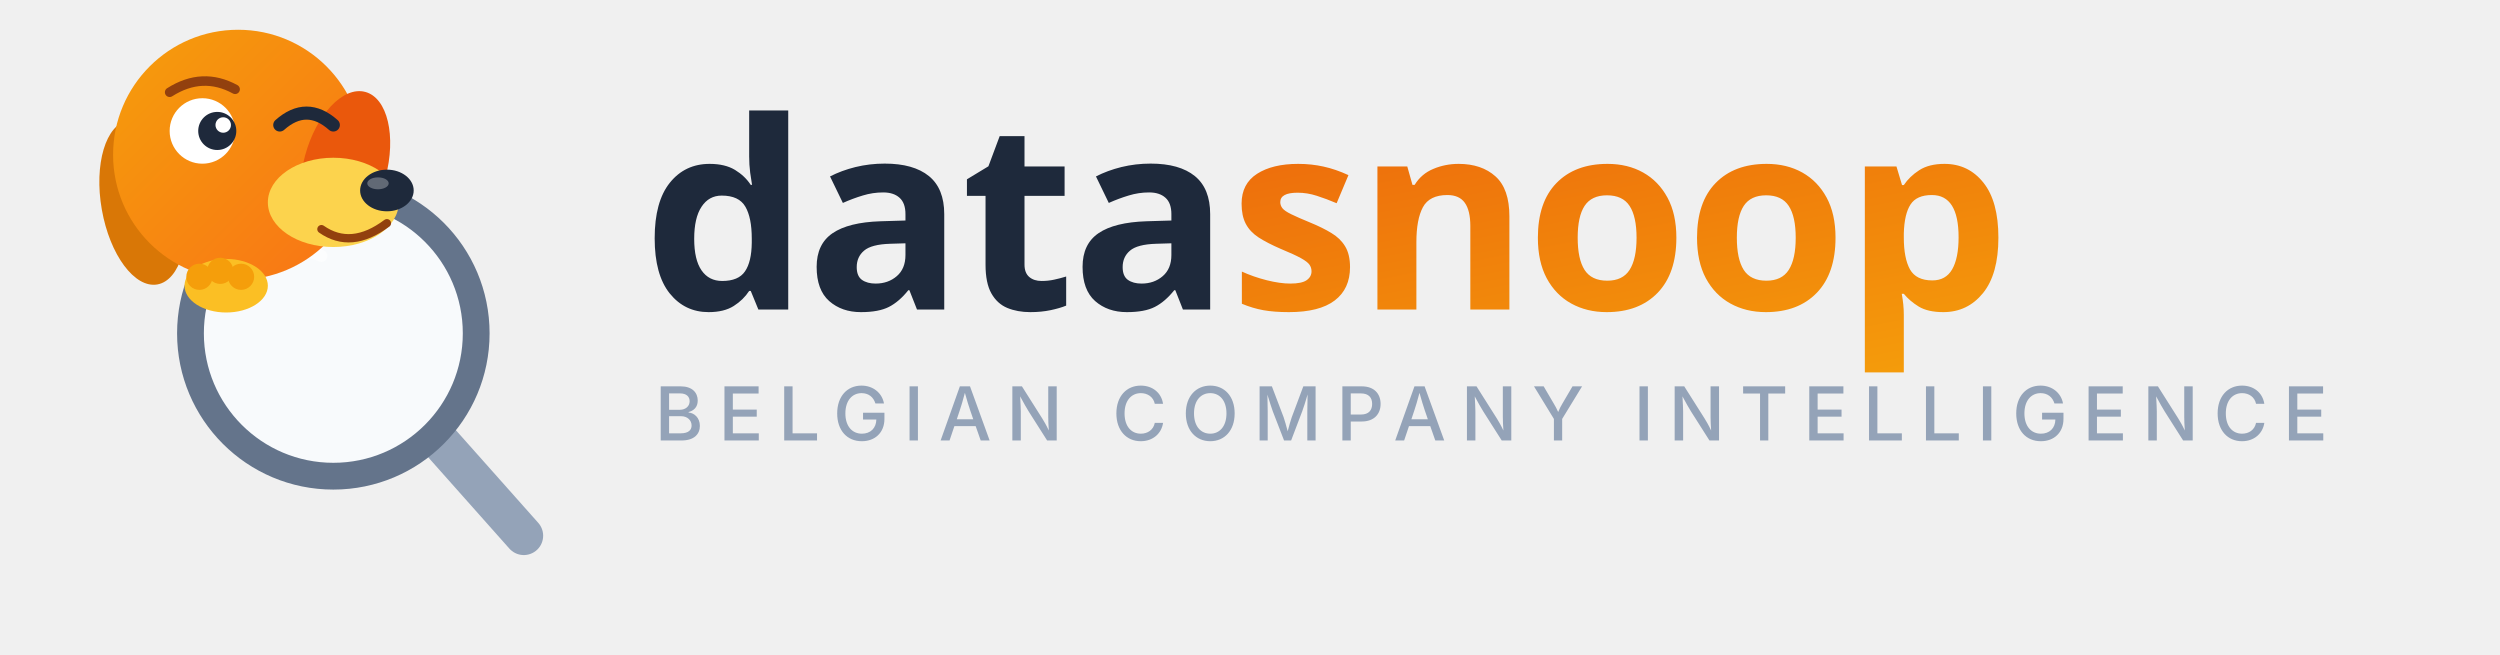
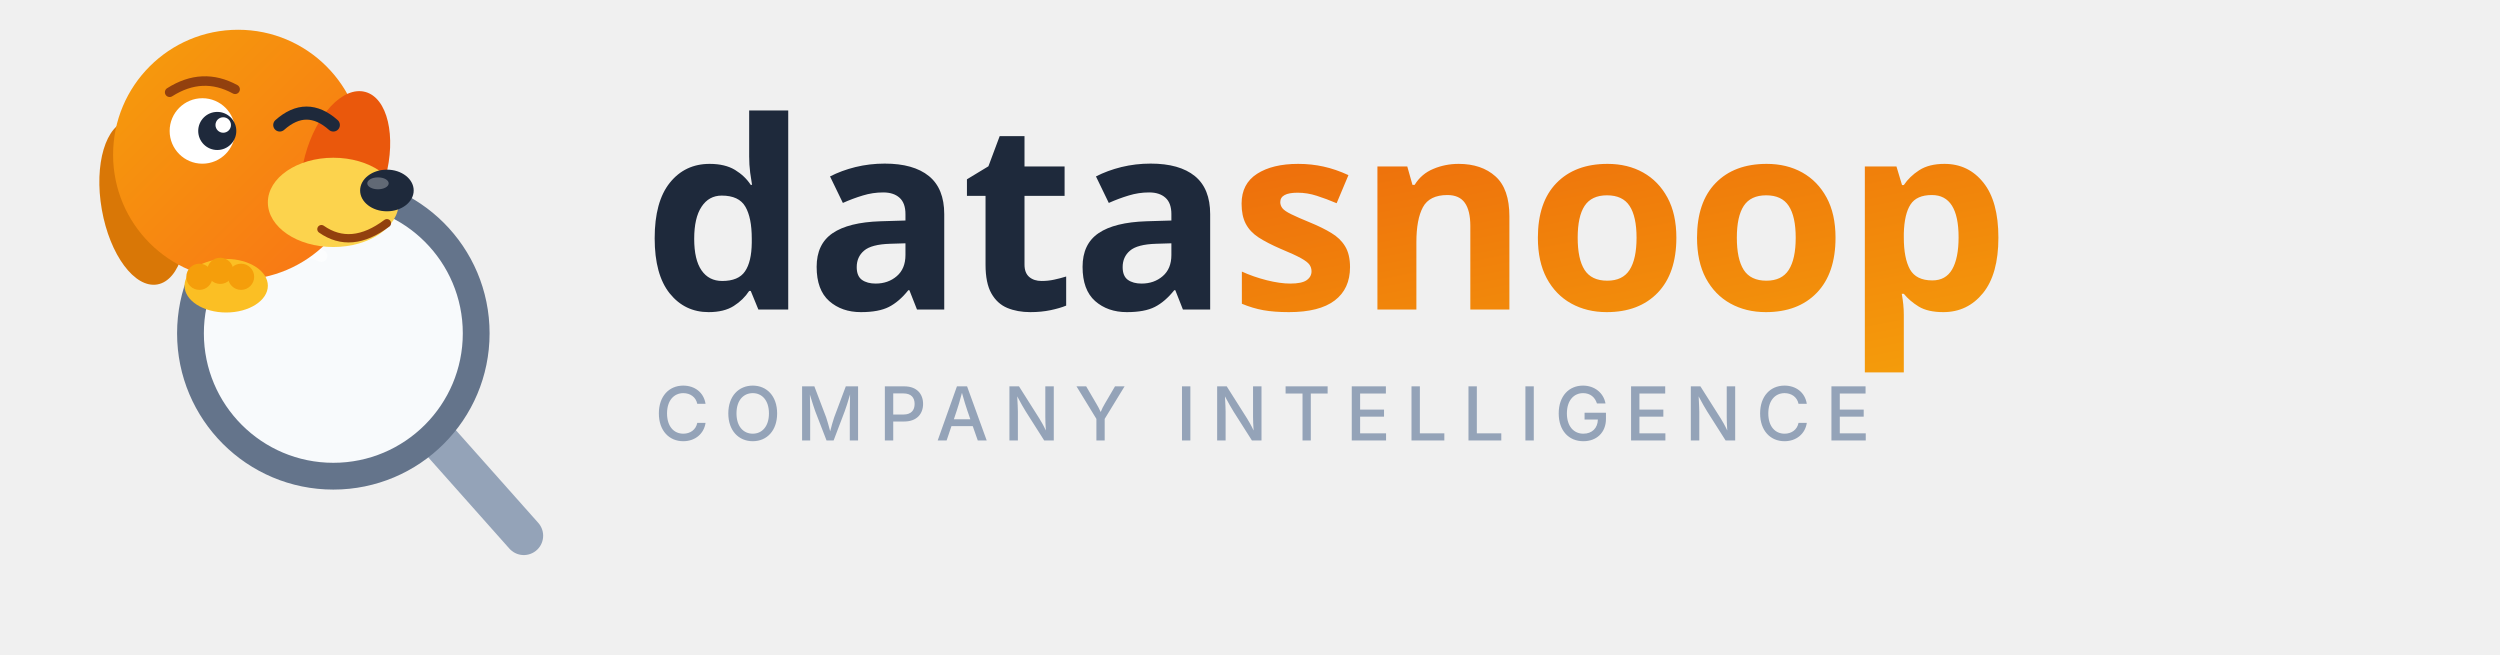
<svg xmlns="http://www.w3.org/2000/svg" viewBox="0 0 420 110" width="420" height="110">
  <defs>
    <linearGradient id="g1a" x1="0%" y1="0%" x2="100%" y2="100%">
      <stop offset="0%" stop-color="#f59e0b" />
      <stop offset="100%" stop-color="#f97316" />
    </linearGradient>
    <linearGradient id="g1b" x1="0%" y1="0%" x2="100%" y2="100%">
      <stop offset="0%" stop-color="#ea580c" />
      <stop offset="100%" stop-color="#f59e0b" />
    </linearGradient>
  </defs>
  <line x1="72" y1="72" x2="88" y2="90" stroke="#94a3b8" stroke-width="6.5" stroke-linecap="round" />
  <circle cx="56" cy="56" r="24" fill="#f8fafc" stroke="#64748b" stroke-width="4.5" />
  <path d="M43 46 Q47 40 54 43" fill="none" stroke="white" stroke-width="2" stroke-linecap="round" opacity="0.6" />
  <ellipse cx="24" cy="34" rx="7" ry="14" fill="#d97706" transform="rotate(-10 24 34)" />
  <circle cx="40" cy="26" r="21" fill="url(#g1a)" />
  <ellipse cx="58" cy="28" rx="7" ry="13" fill="#ea580c" transform="rotate(15 58 28)" />
  <ellipse cx="56" cy="34" rx="11" ry="7.5" fill="#fcd34d" />
  <ellipse cx="65" cy="32" rx="4.5" ry="3.5" fill="#1e293b" />
  <ellipse cx="63.5" cy="30.8" rx="1.8" ry="1" fill="#fff" opacity="0.3" />
  <circle cx="34" cy="22" r="5.5" fill="white" />
  <circle cx="36.5" cy="22" r="3.2" fill="#1e293b" />
  <circle cx="37.5" cy="21" r="1.3" fill="white" />
  <path d="M47 21 Q51.5 17 56 21" fill="none" stroke="#1e293b" stroke-width="2.2" stroke-linecap="round" />
  <path d="M28.5 15.5 Q34 12 39.5 15" fill="none" stroke="#92400e" stroke-width="1.6" stroke-linecap="round" />
  <path d="M54 38.5 Q59 42 65 37.5" fill="none" stroke="#92400e" stroke-width="1.4" stroke-linecap="round" />
  <ellipse cx="38" cy="48" rx="7" ry="4.5" fill="#fbbf24" />
  <circle cx="33.5" cy="46.5" r="2.2" fill="#f59e0b" />
  <circle cx="37" cy="45.5" r="2.2" fill="#f59e0b" />
  <circle cx="40.5" cy="46.5" r="2.2" fill="#f59e0b" />
  <text x="108" y="52" font-family="'Baloo 2', 'Nunito', 'Segoe UI', sans-serif" font-size="44" font-weight="800" letter-spacing="-0.5" fill="#1e293b">
    data<tspan fill="url(#g1b)">snoop</tspan>
  </text>
  <text x="110" y="74" font-family="'Inter', 'Segoe UI', sans-serif" font-size="12.5" font-weight="500" letter-spacing="2.5" fill="#94a3b8">
-     BELGIAN COMPANY INTELLIGENCE
+     COMPANY INTELLIGENCE
  </text>
</svg>
